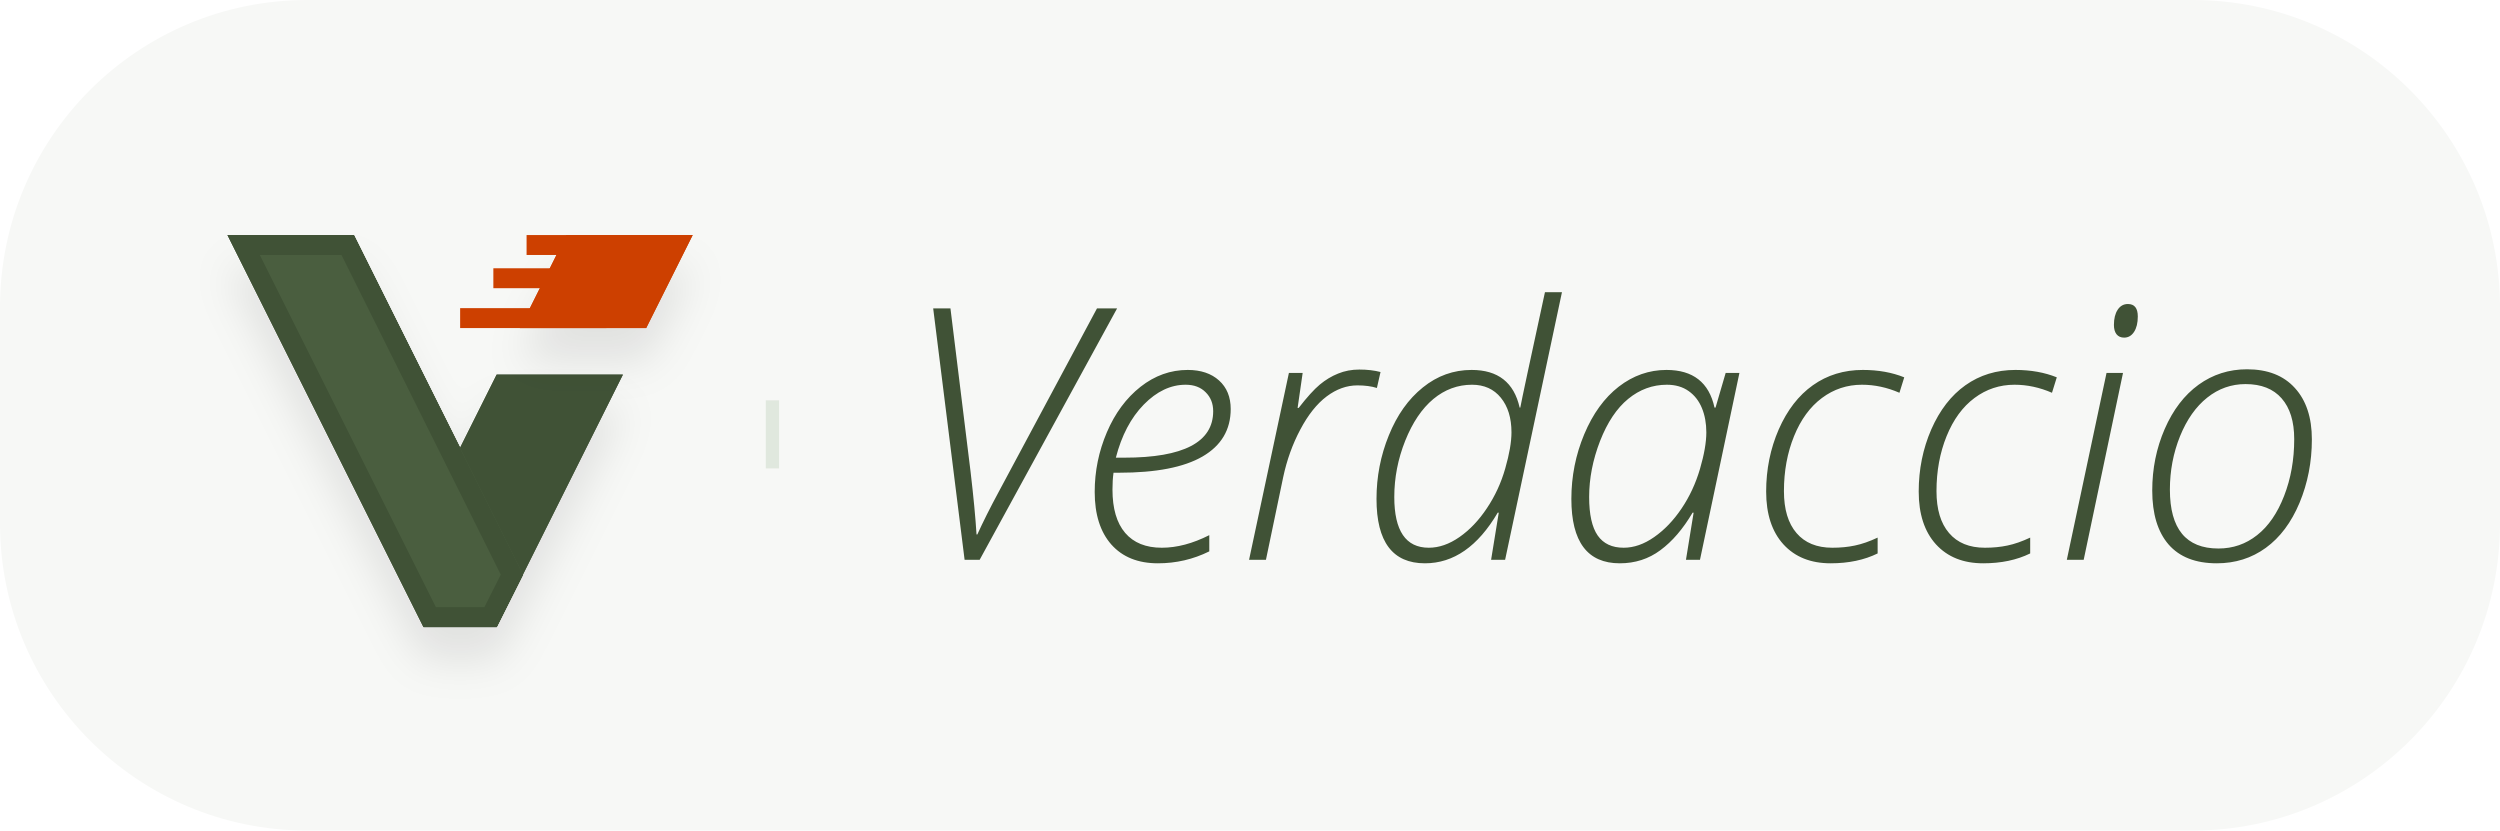
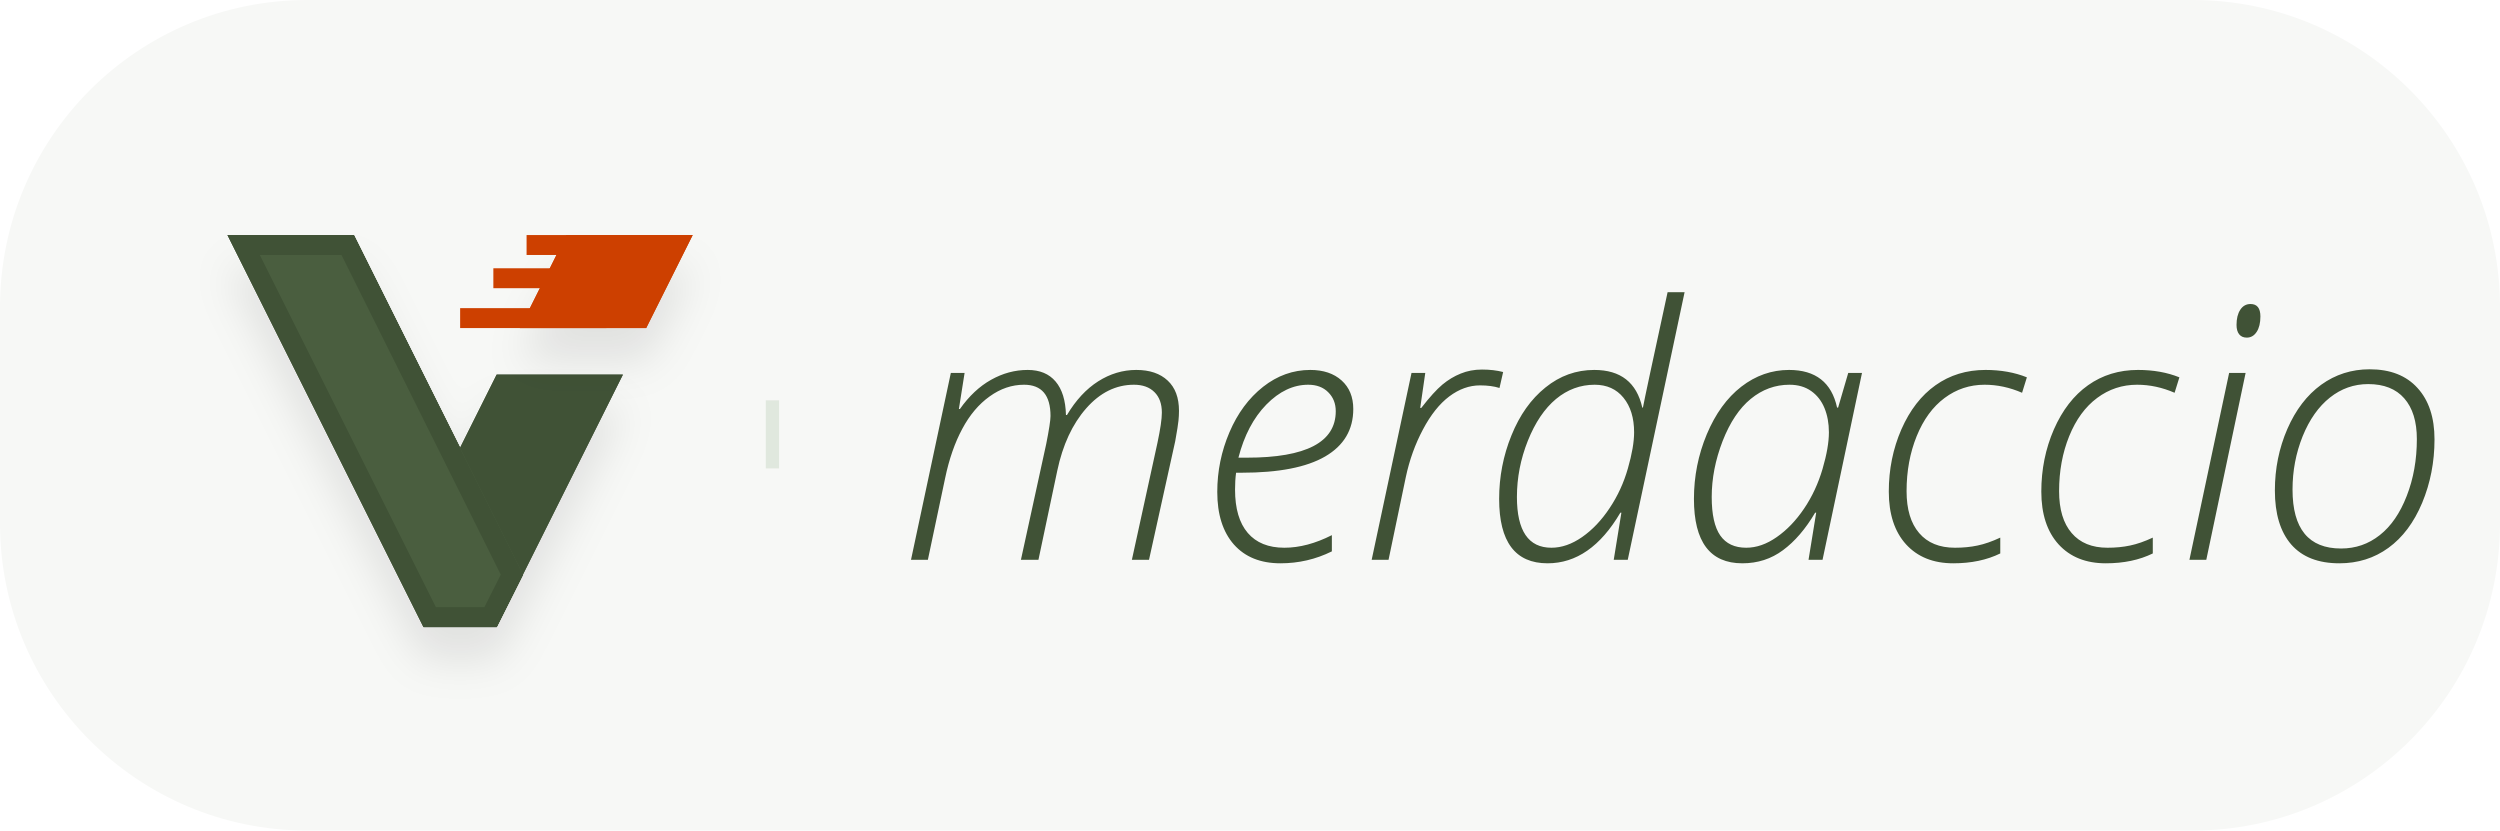
<svg xmlns="http://www.w3.org/2000/svg" xmlns:xlink="http://www.w3.org/1999/xlink" width="301px" height="100px" viewBox="0 0 301 100" version="1.1">
  <defs>
    <polygon id="path-1" points="48 17.6 32.8 48 24 48 0.4 0.8 15.6 0.8 28.4 26.4 32.8 17.6 48 17.6" />
    <filter x="-20.0%" y="-11.7%" width="139.9%" height="140.3%" filterUnits="objectBoundingBox" id="filter-2">
      <feOffset dx="0" dy="4" in="SourceAlpha" result="shadowOffsetOuter1" />
      <feGaussianBlur stdDeviation="2.5" in="shadowOffsetOuter1" result="shadowBlurOuter1" />
      <feComposite in="shadowBlurOuter1" in2="SourceAlpha" operator="out" result="shadowBlurOuter1" />
      <feColorMatrix values="0 0 0 0 0   0 0 0 0 0   0 0 0 0 0  0 0 0 0.091 0" type="matrix" in="shadowBlurOuter1" />
    </filter>
    <polygon id="path-3" points="50.8 12 35.6 12 41.2 0.8 56.4 0.8 50.8 12" />
    <filter x="-45.7%" y="-49.1%" width="191.3%" height="269.6%" filterUnits="objectBoundingBox" id="filter-4">
      <feOffset dx="0" dy="4" in="SourceAlpha" result="shadowOffsetOuter1" />
      <feGaussianBlur stdDeviation="2.5" in="shadowOffsetOuter1" result="shadowBlurOuter1" />
      <feComposite in="shadowBlurOuter1" in2="SourceAlpha" operator="out" result="shadowBlurOuter1" />
      <feColorMatrix values="0 0 0 0 0   0 0 0 0 0   0 0 0 0 0  0 0 0 0.091 0" type="matrix" in="shadowBlurOuter1" />
    </filter>
    <polygon id="path-5" points="32.8 48 24 48 0.4 0.8 15.6 0.8 35.977 41.691" />
  </defs>
  <g id="Page-1" stroke="none" stroke-width="1" fill="none" fill-rule="evenodd">
-     <g id="Verdaccio">
+     <g id="merdaccio">
      <rect id="BG" fill="#F7F8F6" x="0" y="0" width="301" height="100" rx="37" />
      <g id="Group-2" transform="translate(27, 22)">
        <g id="Group-2-Copy" transform="translate(65.2, 0.4)" font-weight="300" font-size="42.4" font-family="OpenSans-LightItalic, Open Sans" fill="#405236" font-style="italic">
-           <text id="Verdaccio">
-             <tspan x="16" y="45">Verdaccio</tspan>
+           <text id="merdaccio">
+             <tspan x="16" y="45">merdaccio</tspan>
          </text>
        </g>
        <path d="M66,27 L66,33.597" id="Line-2" stroke="#0F5200" stroke-width="1.6" opacity="0.101" stroke-linecap="square" />
        <g id="Group" transform="translate(0, 5.5)">
          <g id="Combined-Shape">
            <use fill="black" fill-opacity="1" filter="url(#filter-2)" xlink:href="#path-1" />
            <use fill="#405236" fill-rule="evenodd" xlink:href="#path-1" />
            <path stroke="#405236" stroke-width="2.4" d="M46.058,18.8 L33.542,18.8 L28.4,29.083 L14.858,2 L2.342,2 L24.742,46.8 L32.058,46.8 L46.058,18.8 Z" />
          </g>
          <g id="Path">
            <use fill="black" fill-opacity="1" filter="url(#filter-4)" xlink:href="#path-3" />
            <use fill="#CD4000" fill-rule="evenodd" xlink:href="#path-3" />
            <path stroke="#CD4000" stroke-width="2.4" d="M50.058,10.8 L54.458,2 L41.942,2 L37.542,10.8 L50.058,10.8 Z" />
          </g>
          <g id="Combined-Shape">
            <use fill="#4A5E3F" fill-rule="evenodd" xlink:href="#path-5" />
            <path stroke="#405236" stroke-width="2.4" d="M32.061,46.8 L34.635,41.688 L14.857,2 L2.342,2 L24.742,46.8 L32.061,46.8 Z" />
          </g>
          <path d="M37.6,2 L52.821,2" id="Line-3" stroke="#CD4000" stroke-width="2.4" stroke-linecap="square" />
          <path d="M33.6,6 L48.821,6" id="Line-3" stroke="#CD4000" stroke-width="2.4" stroke-linecap="square" />
          <path d="M29.6,10.8 L44.821,10.8" id="Line-3" stroke="#CD4000" stroke-width="2.4" stroke-linecap="square" />
        </g>
      </g>
    </g>
  </g>
</svg>
